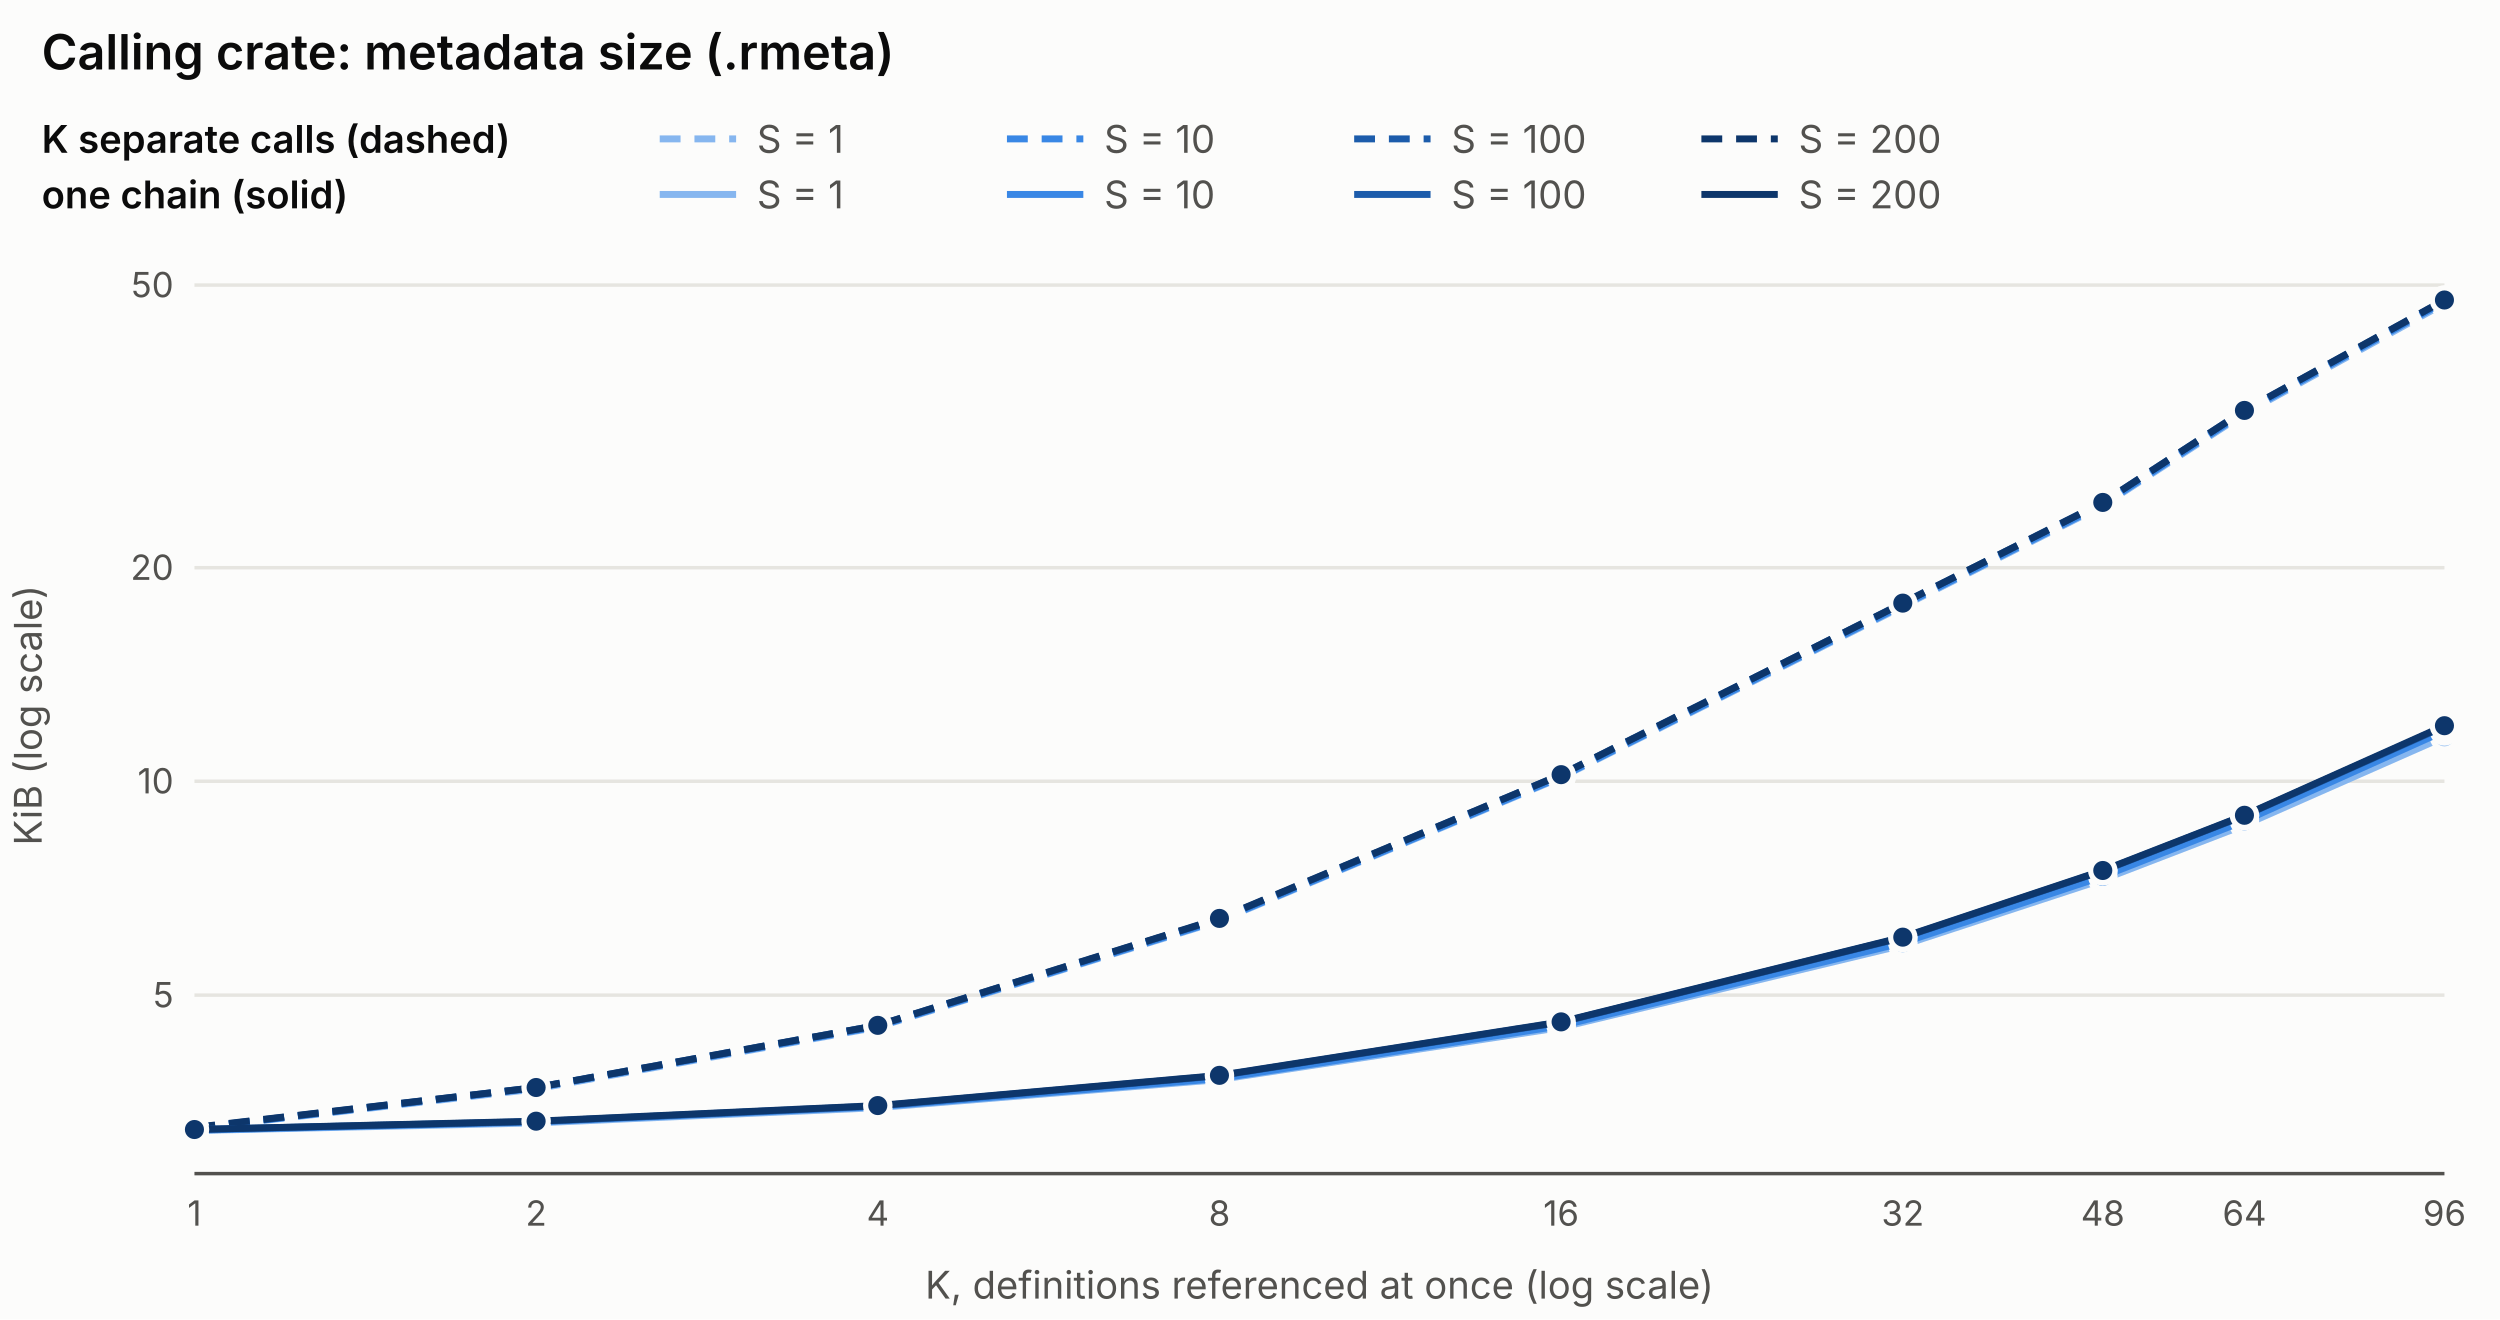
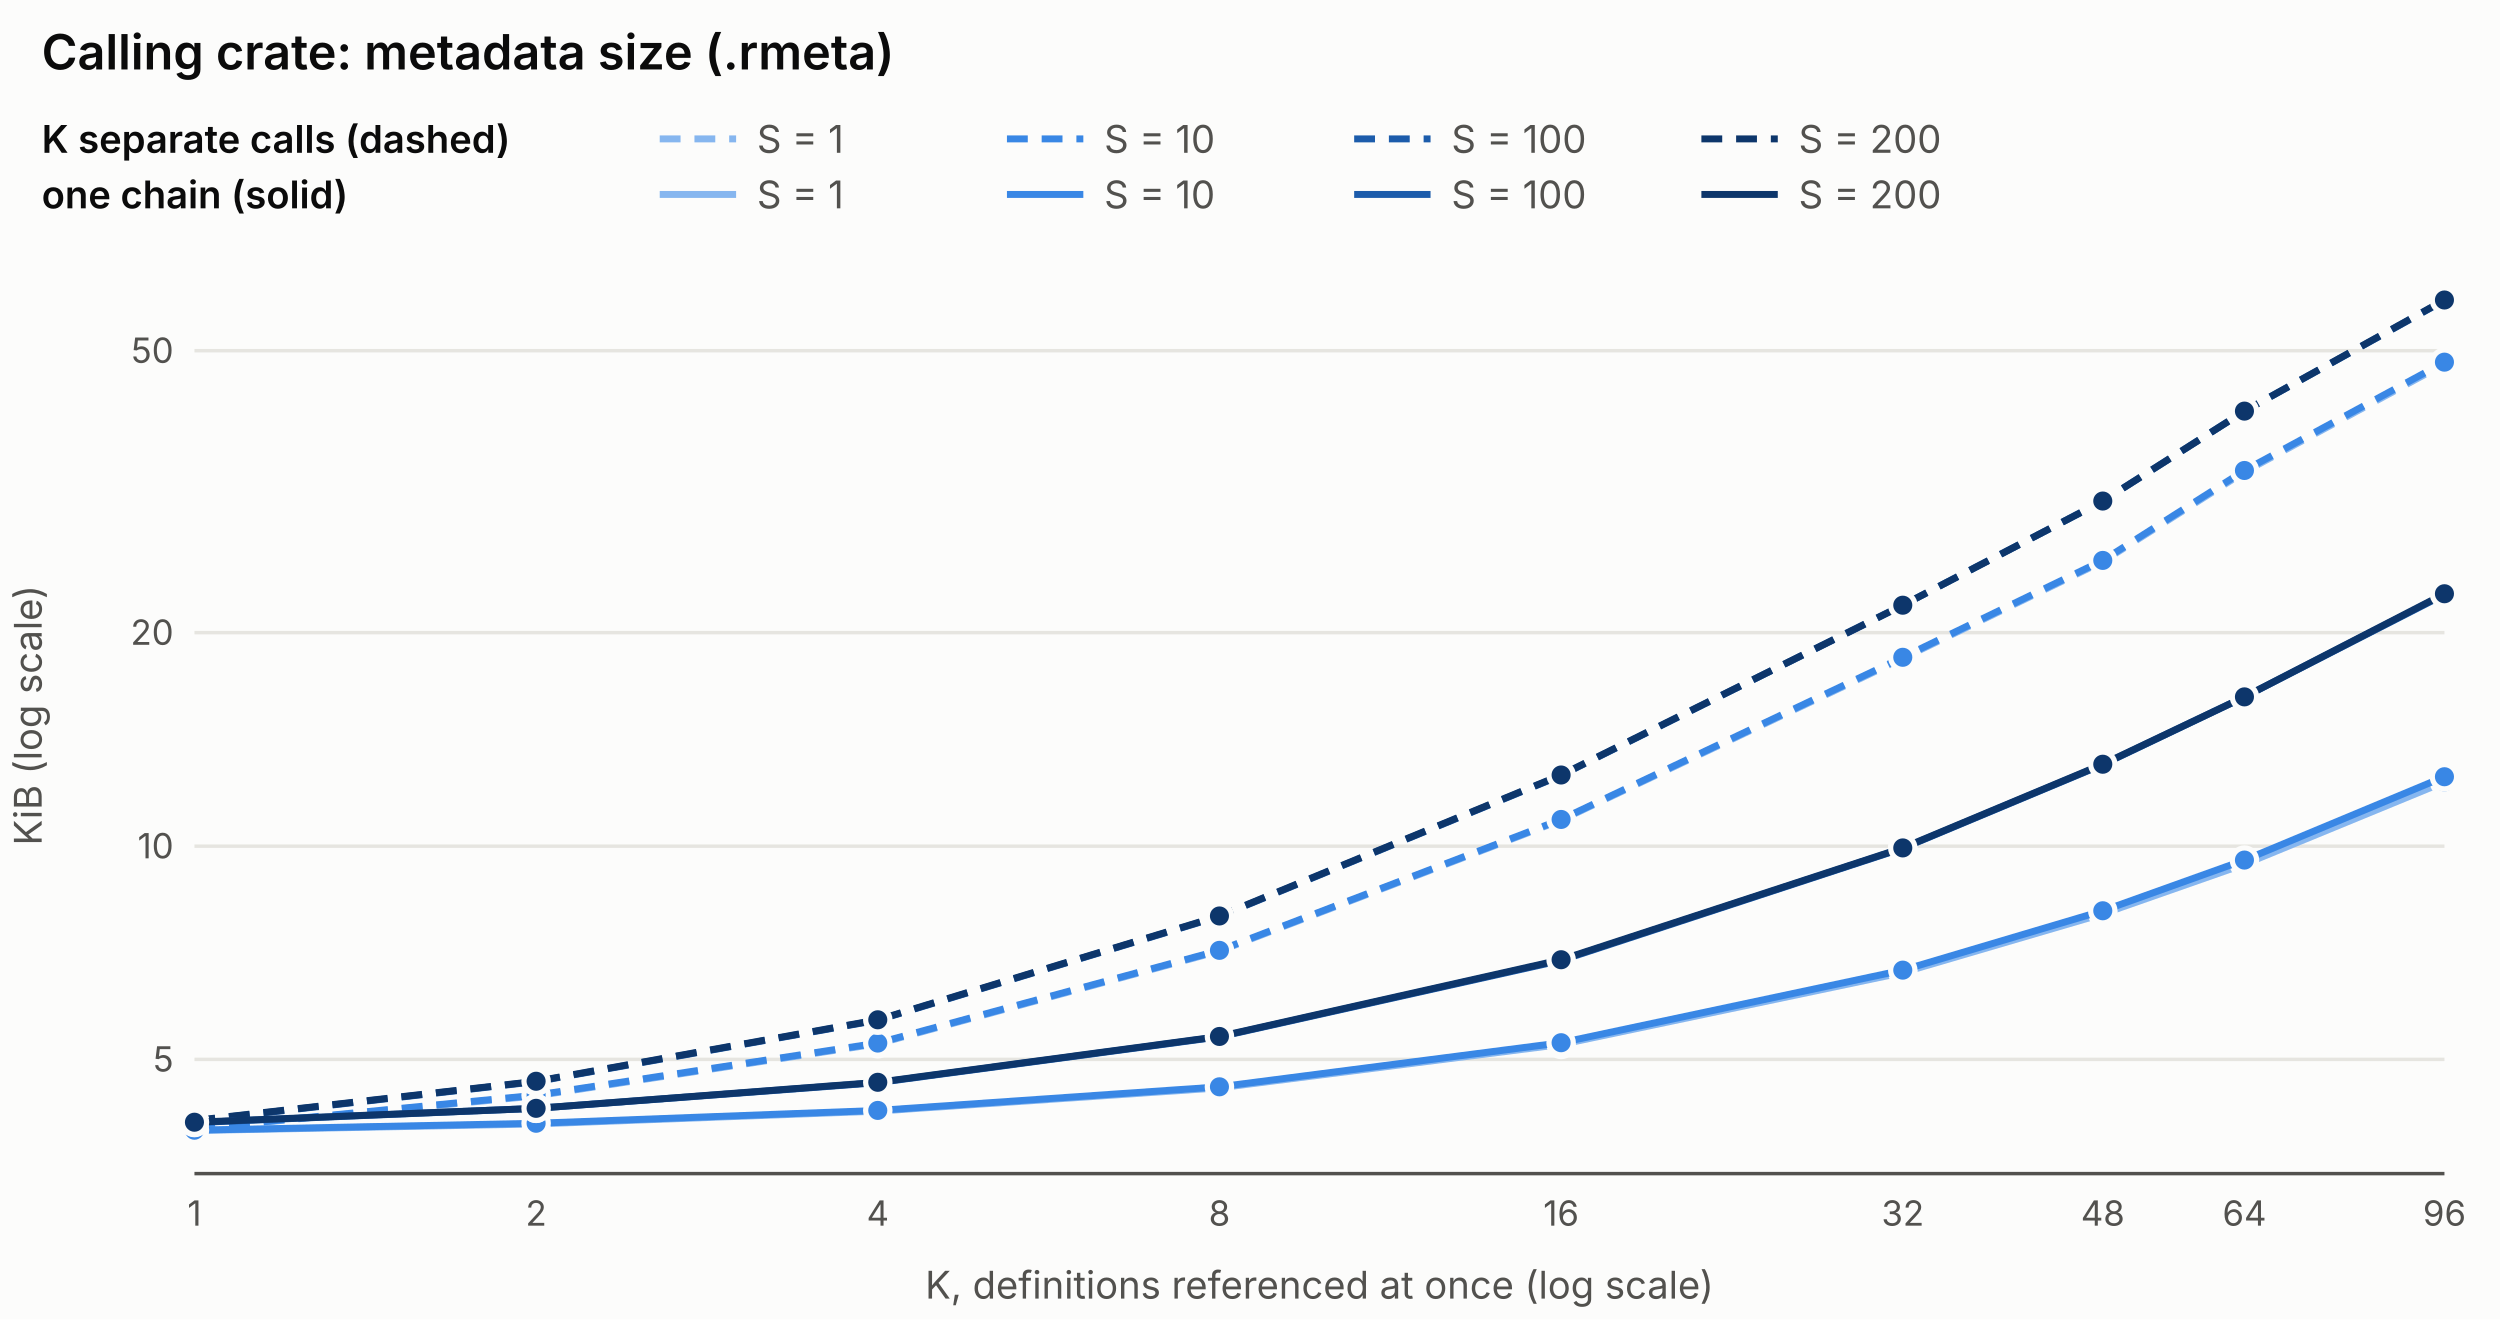
<svg xmlns="http://www.w3.org/2000/svg" viewBox="0 0 720 380" width="720" height="380" font-family="system-ui,-apple-system,Segoe UI,sans-serif" role="img" aria-label="Calling crate: metadata size (.rmeta)">
  <rect width="720" height="380" fill="#fcfcfb" />
  <text x="12" y="20" font-size="14" font-weight="600" fill="#0b0b0b">Calling crate: metadata size (.rmeta)</text>
  <text x="12" y="44" font-size="11" font-weight="600" fill="#0b0b0b">K separate calls (dashed)</text>
  <line x1="190" x2="212" y1="40" y2="40" stroke="#86b6ef" stroke-width="2" stroke-dasharray="6 4" />
  <text x="218" y="44" font-size="11" fill="#52514e">S = 1</text>
  <line x1="290" x2="312" y1="40" y2="40" stroke="#3987e5" stroke-width="2" stroke-dasharray="6 4" />
  <text x="318" y="44" font-size="11" fill="#52514e">S = 10</text>
  <line x1="390" x2="412" y1="40" y2="40" stroke="#1c5cab" stroke-width="2" stroke-dasharray="6 4" />
  <text x="418" y="44" font-size="11" fill="#52514e">S = 100</text>
  <line x1="490" x2="512" y1="40" y2="40" stroke="#0d366b" stroke-width="2" stroke-dasharray="6 4" />
  <text x="518" y="44" font-size="11" fill="#52514e">S = 200</text>
  <text x="12" y="60" font-size="11" font-weight="600" fill="#0b0b0b">one chain (solid)</text>
  <line x1="190" x2="212" y1="56" y2="56" stroke="#86b6ef" stroke-width="2" />
  <text x="218" y="60" font-size="11" fill="#52514e">S = 1</text>
  <line x1="290" x2="312" y1="56" y2="56" stroke="#3987e5" stroke-width="2" />
  <text x="318" y="60" font-size="11" fill="#52514e">S = 10</text>
  <line x1="390" x2="412" y1="56" y2="56" stroke="#1c5cab" stroke-width="2" />
  <text x="418" y="60" font-size="11" fill="#52514e">S = 100</text>
  <line x1="490" x2="512" y1="56" y2="56" stroke="#0d366b" stroke-width="2" />
  <text x="518" y="60" font-size="11" fill="#52514e">S = 200</text>
-   <line x1="56" x2="704" y1="286.6" y2="286.6" stroke="#e6e5e0" />
-   <text x="50" y="290.1" font-size="10" fill="#52514e" text-anchor="end">5</text>
-   <line x1="56" x2="704" y1="225.0" y2="225.0" stroke="#e6e5e0" />
-   <text x="50" y="228.5" font-size="10" fill="#52514e" text-anchor="end">10</text>
-   <line x1="56" x2="704" y1="163.5" y2="163.5" stroke="#e6e5e0" />
-   <text x="50" y="167.0" font-size="10" fill="#52514e" text-anchor="end">20</text>
-   <line x1="56" x2="704" y1="82.1" y2="82.1" stroke="#e6e5e0" />
-   <text x="50" y="85.6" font-size="10" fill="#52514e" text-anchor="end">50</text>
+   <line x1="56" x2="704" y1="305.1" y2="305.1" stroke="#e6e5e0" />
+   <text x="50" y="308.6" font-size="10" fill="#52514e" text-anchor="end">5</text>
+   <line x1="56" x2="704" y1="243.7" y2="243.7" stroke="#e6e5e0" />
+   <text x="50" y="247.2" font-size="10" fill="#52514e" text-anchor="end">10</text>
+   <line x1="56" x2="704" y1="182.2" y2="182.2" stroke="#e6e5e0" />
+   <text x="50" y="185.7" font-size="10" fill="#52514e" text-anchor="end">20</text>
+   <line x1="56" x2="704" y1="101.0" y2="101.0" stroke="#e6e5e0" />
+   <text x="50" y="104.5" font-size="10" fill="#52514e" text-anchor="end">50</text>
  <text x="56.0" y="353" font-size="10" fill="#52514e" text-anchor="middle">1</text>
  <text x="154.4" y="353" font-size="10" fill="#52514e" text-anchor="middle">2</text>
  <text x="252.8" y="353" font-size="10" fill="#52514e" text-anchor="middle">4</text>
  <text x="351.2" y="353" font-size="10" fill="#52514e" text-anchor="middle">8</text>
  <text x="449.6" y="353" font-size="10" fill="#52514e" text-anchor="middle">16</text>
  <text x="548.0" y="353" font-size="10" fill="#52514e" text-anchor="middle">32</text>
  <text x="605.6" y="353" font-size="10" fill="#52514e" text-anchor="middle">48</text>
  <text x="646.4" y="353" font-size="10" fill="#52514e" text-anchor="middle">64</text>
  <text x="704.0" y="353" font-size="10" fill="#52514e" text-anchor="middle">96</text>
  <line x1="56" x2="704" y1="338" y2="338" stroke="#52514e" />
  <text x="380" y="374" font-size="11" fill="#52514e" text-anchor="middle">K, definitions referenced at once (log scale)</text>
  <text x="12" y="206" font-size="11" fill="#52514e" text-anchor="middle" transform="rotate(-90 12 206)">KiB (log scale)</text>
-   <path d="M56.0,325.0 L154.4,313.6 L252.8,295.8 L351.2,265.2 L449.6,223.9 L548.0,174.6 L605.6,145.6 L646.4,119.1 L704.0,87.4" fill="none" stroke="#86b6ef" stroke-width="2" stroke-linejoin="round" stroke-dasharray="6 4" />
-   <circle cx="56.0" cy="325.0" r="3.5" fill="#86b6ef" stroke="#fcfcfb" stroke-width="1.5" />
-   <circle cx="154.4" cy="313.6" r="3.5" fill="#86b6ef" stroke="#fcfcfb" stroke-width="1.5" />
-   <circle cx="252.8" cy="295.8" r="3.5" fill="#86b6ef" stroke="#fcfcfb" stroke-width="1.5" />
-   <circle cx="351.2" cy="265.2" r="3.5" fill="#86b6ef" stroke="#fcfcfb" stroke-width="1.5" />
-   <circle cx="449.6" cy="223.9" r="3.5" fill="#86b6ef" stroke="#fcfcfb" stroke-width="1.5" />
-   <circle cx="548.0" cy="174.6" r="3.5" fill="#86b6ef" stroke="#fcfcfb" stroke-width="1.5" />
-   <circle cx="605.6" cy="145.6" r="3.5" fill="#86b6ef" stroke="#fcfcfb" stroke-width="1.5" />
-   <circle cx="646.4" cy="119.1" r="3.5" fill="#86b6ef" stroke="#fcfcfb" stroke-width="1.5" />
-   <circle cx="704.0" cy="87.4" r="3.5" fill="#86b6ef" stroke="#fcfcfb" stroke-width="1.5" />
-   <path d="M56.0,324.9 L154.4,313.3 L252.8,295.6 L351.2,265.0 L449.6,223.7 L548.0,174.3 L605.6,145.3 L646.4,118.7 L704.0,86.9" fill="none" stroke="#3987e5" stroke-width="2" stroke-linejoin="round" stroke-dasharray="6 4" />
-   <circle cx="56.0" cy="324.9" r="3.5" fill="#3987e5" stroke="#fcfcfb" stroke-width="1.5" />
-   <circle cx="154.4" cy="313.3" r="3.5" fill="#3987e5" stroke="#fcfcfb" stroke-width="1.5" />
-   <circle cx="252.8" cy="295.6" r="3.5" fill="#3987e5" stroke="#fcfcfb" stroke-width="1.5" />
-   <circle cx="351.2" cy="265.0" r="3.5" fill="#3987e5" stroke="#fcfcfb" stroke-width="1.5" />
-   <circle cx="449.6" cy="223.7" r="3.5" fill="#3987e5" stroke="#fcfcfb" stroke-width="1.5" />
-   <circle cx="548.0" cy="174.3" r="3.5" fill="#3987e5" stroke="#fcfcfb" stroke-width="1.5" />
-   <circle cx="605.6" cy="145.3" r="3.5" fill="#3987e5" stroke="#fcfcfb" stroke-width="1.5" />
-   <circle cx="646.4" cy="118.7" r="3.5" fill="#3987e5" stroke="#fcfcfb" stroke-width="1.5" />
-   <circle cx="704.0" cy="86.9" r="3.5" fill="#3987e5" stroke="#fcfcfb" stroke-width="1.5" />
-   <path d="M56.0,324.8 L154.4,313.2 L252.8,295.3 L351.2,264.6 L449.6,223.1 L548.0,173.7 L605.6,144.7 L646.4,118.2 L704.0,86.5" fill="none" stroke="#1c5cab" stroke-width="2" stroke-linejoin="round" stroke-dasharray="6 4" />
-   <circle cx="56.0" cy="324.8" r="3.5" fill="#1c5cab" stroke="#fcfcfb" stroke-width="1.5" />
-   <circle cx="154.4" cy="313.2" r="3.5" fill="#1c5cab" stroke="#fcfcfb" stroke-width="1.5" />
-   <circle cx="252.8" cy="295.3" r="3.5" fill="#1c5cab" stroke="#fcfcfb" stroke-width="1.5" />
-   <circle cx="351.2" cy="264.6" r="3.5" fill="#1c5cab" stroke="#fcfcfb" stroke-width="1.5" />
-   <circle cx="449.6" cy="223.1" r="3.5" fill="#1c5cab" stroke="#fcfcfb" stroke-width="1.5" />
-   <circle cx="548.0" cy="173.7" r="3.5" fill="#1c5cab" stroke="#fcfcfb" stroke-width="1.5" />
-   <circle cx="605.6" cy="144.7" r="3.5" fill="#1c5cab" stroke="#fcfcfb" stroke-width="1.5" />
-   <circle cx="646.4" cy="118.2" r="3.5" fill="#1c5cab" stroke="#fcfcfb" stroke-width="1.5" />
+   <path d="M56.0,325.1 L154.4,315.6 L252.8,300.6 L351.2,273.9 L449.6,236.2 L548.0,189.6 L605.6,161.7 L646.4,135.9 L704.0,104.8" fill="none" stroke="#86b6ef" stroke-width="2" stroke-linejoin="round" stroke-dasharray="6 4" />
+   <circle cx="56.0" cy="325.1" r="3.5" fill="#86b6ef" stroke="#fcfcfb" stroke-width="1.5" />
+   <circle cx="154.4" cy="315.6" r="3.5" fill="#86b6ef" stroke="#fcfcfb" stroke-width="1.5" />
+   <circle cx="252.8" cy="300.6" r="3.5" fill="#86b6ef" stroke="#fcfcfb" stroke-width="1.5" />
+   <circle cx="351.2" cy="273.9" r="3.5" fill="#86b6ef" stroke="#fcfcfb" stroke-width="1.5" />
+   <circle cx="449.6" cy="236.2" r="3.5" fill="#86b6ef" stroke="#fcfcfb" stroke-width="1.5" />
+   <circle cx="548.0" cy="189.6" r="3.5" fill="#86b6ef" stroke="#fcfcfb" stroke-width="1.5" />
+   <circle cx="605.6" cy="161.7" r="3.5" fill="#86b6ef" stroke="#fcfcfb" stroke-width="1.5" />
+   <circle cx="646.4" cy="135.9" r="3.5" fill="#86b6ef" stroke="#fcfcfb" stroke-width="1.5" />
+   <circle cx="704.0" cy="104.8" r="3.5" fill="#86b6ef" stroke="#fcfcfb" stroke-width="1.5" />
+   <path d="M56.0,325.0 L154.4,315.4 L252.8,300.4 L351.2,273.7 L449.6,236.0 L548.0,189.3 L605.6,161.4 L646.4,135.5 L704.0,104.3" fill="none" stroke="#3987e5" stroke-width="2" stroke-linejoin="round" stroke-dasharray="6 4" />
+   <circle cx="56.0" cy="325.0" r="3.5" fill="#3987e5" stroke="#fcfcfb" stroke-width="1.5" />
+   <circle cx="154.4" cy="315.4" r="3.5" fill="#3987e5" stroke="#fcfcfb" stroke-width="1.5" />
+   <circle cx="252.8" cy="300.4" r="3.5" fill="#3987e5" stroke="#fcfcfb" stroke-width="1.5" />
+   <circle cx="351.2" cy="273.7" r="3.5" fill="#3987e5" stroke="#fcfcfb" stroke-width="1.5" />
+   <circle cx="449.6" cy="236.0" r="3.5" fill="#3987e5" stroke="#fcfcfb" stroke-width="1.5" />
+   <circle cx="548.0" cy="189.3" r="3.5" fill="#3987e5" stroke="#fcfcfb" stroke-width="1.5" />
+   <circle cx="605.6" cy="161.4" r="3.5" fill="#3987e5" stroke="#fcfcfb" stroke-width="1.5" />
+   <circle cx="646.4" cy="135.5" r="3.5" fill="#3987e5" stroke="#fcfcfb" stroke-width="1.5" />
+   <circle cx="704.0" cy="104.3" r="3.5" fill="#3987e5" stroke="#fcfcfb" stroke-width="1.5" />
+   <path d="M56.0,322.8 L154.4,311.5 L252.8,293.8 L351.2,263.9 L449.6,223.3 L548.0,174.3 L605.6,144.3 L646.4,118.4 L704.0,86.5" fill="none" stroke="#1c5cab" stroke-width="2" stroke-linejoin="round" stroke-dasharray="6 4" />
+   <circle cx="56.0" cy="322.8" r="3.5" fill="#1c5cab" stroke="#fcfcfb" stroke-width="1.5" />
+   <circle cx="154.4" cy="311.5" r="3.5" fill="#1c5cab" stroke="#fcfcfb" stroke-width="1.5" />
+   <circle cx="252.8" cy="293.8" r="3.5" fill="#1c5cab" stroke="#fcfcfb" stroke-width="1.5" />
+   <circle cx="351.2" cy="263.9" r="3.5" fill="#1c5cab" stroke="#fcfcfb" stroke-width="1.5" />
+   <circle cx="449.6" cy="223.3" r="3.5" fill="#1c5cab" stroke="#fcfcfb" stroke-width="1.5" />
+   <circle cx="548.0" cy="174.3" r="3.5" fill="#1c5cab" stroke="#fcfcfb" stroke-width="1.5" />
+   <circle cx="605.6" cy="144.3" r="3.5" fill="#1c5cab" stroke="#fcfcfb" stroke-width="1.5" />
+   <circle cx="646.4" cy="118.4" r="3.5" fill="#1c5cab" stroke="#fcfcfb" stroke-width="1.5" />
  <circle cx="704.0" cy="86.5" r="3.5" fill="#1c5cab" stroke="#fcfcfb" stroke-width="1.5" />
-   <path d="M56.0,324.7 L154.4,313.2 L252.8,295.3 L351.2,264.5 L449.6,223.1 L548.0,173.7 L605.6,144.7 L646.4,118.2 L704.0,86.4" fill="none" stroke="#0d366b" stroke-width="2" stroke-linejoin="round" stroke-dasharray="6 4" />
-   <circle cx="56.0" cy="324.7" r="3.5" fill="#0d366b" stroke="#fcfcfb" stroke-width="1.5" />
-   <circle cx="154.4" cy="313.2" r="3.5" fill="#0d366b" stroke="#fcfcfb" stroke-width="1.5" />
-   <circle cx="252.8" cy="295.3" r="3.5" fill="#0d366b" stroke="#fcfcfb" stroke-width="1.5" />
-   <circle cx="351.2" cy="264.5" r="3.5" fill="#0d366b" stroke="#fcfcfb" stroke-width="1.5" />
-   <circle cx="449.6" cy="223.1" r="3.5" fill="#0d366b" stroke="#fcfcfb" stroke-width="1.5" />
-   <circle cx="548.0" cy="173.7" r="3.5" fill="#0d366b" stroke="#fcfcfb" stroke-width="1.5" />
-   <circle cx="605.6" cy="144.7" r="3.5" fill="#0d366b" stroke="#fcfcfb" stroke-width="1.5" />
-   <circle cx="646.4" cy="118.2" r="3.5" fill="#0d366b" stroke="#fcfcfb" stroke-width="1.5" />
+   <path d="M56.0,322.7 L154.4,311.4 L252.8,293.7 L351.2,263.8 L449.6,223.2 L548.0,174.3 L605.6,144.3 L646.4,118.4 L704.0,86.4" fill="none" stroke="#0d366b" stroke-width="2" stroke-linejoin="round" stroke-dasharray="6 4" />
+   <circle cx="56.0" cy="322.7" r="3.5" fill="#0d366b" stroke="#fcfcfb" stroke-width="1.5" />
+   <circle cx="154.4" cy="311.4" r="3.5" fill="#0d366b" stroke="#fcfcfb" stroke-width="1.5" />
+   <circle cx="252.8" cy="293.7" r="3.5" fill="#0d366b" stroke="#fcfcfb" stroke-width="1.5" />
+   <circle cx="351.2" cy="263.8" r="3.5" fill="#0d366b" stroke="#fcfcfb" stroke-width="1.5" />
+   <circle cx="449.6" cy="223.2" r="3.5" fill="#0d366b" stroke="#fcfcfb" stroke-width="1.5" />
+   <circle cx="548.0" cy="174.3" r="3.5" fill="#0d366b" stroke="#fcfcfb" stroke-width="1.5" />
+   <circle cx="605.6" cy="144.3" r="3.5" fill="#0d366b" stroke="#fcfcfb" stroke-width="1.5" />
+   <circle cx="646.4" cy="118.4" r="3.5" fill="#0d366b" stroke="#fcfcfb" stroke-width="1.5" />
  <circle cx="704.0" cy="86.4" r="3.5" fill="#0d366b" stroke="#fcfcfb" stroke-width="1.5" />
-   <path d="M56.0,325.6 L154.4,323.4 L252.8,319.0 L351.2,310.9 L449.6,295.9 L548.0,272.2 L605.6,253.3 L646.4,237.6 L704.0,212.2" fill="none" stroke="#86b6ef" stroke-width="2" stroke-linejoin="round" />
+   <path d="M56.0,325.6 L154.4,323.7 L252.8,320.0 L351.2,313.3 L449.6,300.8 L548.0,280.1 L605.6,263.2 L646.4,248.9 L704.0,225.2" fill="none" stroke="#86b6ef" stroke-width="2" stroke-linejoin="round" />
  <circle cx="56.0" cy="325.6" r="3.5" fill="#86b6ef" stroke="#fcfcfb" stroke-width="1.5" />
-   <circle cx="154.4" cy="323.4" r="3.5" fill="#86b6ef" stroke="#fcfcfb" stroke-width="1.5" />
-   <circle cx="252.8" cy="319.0" r="3.5" fill="#86b6ef" stroke="#fcfcfb" stroke-width="1.5" />
-   <circle cx="351.2" cy="310.9" r="3.5" fill="#86b6ef" stroke="#fcfcfb" stroke-width="1.5" />
-   <circle cx="449.6" cy="295.9" r="3.5" fill="#86b6ef" stroke="#fcfcfb" stroke-width="1.5" />
-   <circle cx="548.0" cy="272.2" r="3.5" fill="#86b6ef" stroke="#fcfcfb" stroke-width="1.5" />
-   <circle cx="605.6" cy="253.3" r="3.5" fill="#86b6ef" stroke="#fcfcfb" stroke-width="1.5" />
-   <circle cx="646.4" cy="237.6" r="3.5" fill="#86b6ef" stroke="#fcfcfb" stroke-width="1.5" />
-   <circle cx="704.0" cy="212.2" r="3.5" fill="#86b6ef" stroke="#fcfcfb" stroke-width="1.5" />
-   <path d="M56.0,325.5 L154.4,323.1 L252.8,318.7 L351.2,310.6 L449.6,295.4 L548.0,271.5 L605.6,252.4 L646.4,236.4 L704.0,210.5" fill="none" stroke="#3987e5" stroke-width="2" stroke-linejoin="round" />
+   <circle cx="154.4" cy="323.7" r="3.5" fill="#86b6ef" stroke="#fcfcfb" stroke-width="1.5" />
+   <circle cx="252.8" cy="320.0" r="3.5" fill="#86b6ef" stroke="#fcfcfb" stroke-width="1.5" />
+   <circle cx="351.2" cy="313.3" r="3.5" fill="#86b6ef" stroke="#fcfcfb" stroke-width="1.5" />
+   <circle cx="449.6" cy="300.8" r="3.5" fill="#86b6ef" stroke="#fcfcfb" stroke-width="1.5" />
+   <circle cx="548.0" cy="280.1" r="3.5" fill="#86b6ef" stroke="#fcfcfb" stroke-width="1.5" />
+   <circle cx="605.6" cy="263.2" r="3.5" fill="#86b6ef" stroke="#fcfcfb" stroke-width="1.5" />
+   <circle cx="646.4" cy="248.9" r="3.5" fill="#86b6ef" stroke="#fcfcfb" stroke-width="1.5" />
+   <circle cx="704.0" cy="225.2" r="3.5" fill="#86b6ef" stroke="#fcfcfb" stroke-width="1.5" />
+   <path d="M56.0,325.5 L154.4,323.5 L252.8,319.8 L351.2,313.0 L449.6,300.3 L548.0,279.4 L605.6,262.3 L646.4,247.7 L704.0,223.7" fill="none" stroke="#3987e5" stroke-width="2" stroke-linejoin="round" />
  <circle cx="56.0" cy="325.5" r="3.5" fill="#3987e5" stroke="#fcfcfb" stroke-width="1.5" />
-   <circle cx="154.4" cy="323.1" r="3.5" fill="#3987e5" stroke="#fcfcfb" stroke-width="1.5" />
-   <circle cx="252.8" cy="318.7" r="3.5" fill="#3987e5" stroke="#fcfcfb" stroke-width="1.5" />
-   <circle cx="351.2" cy="310.6" r="3.5" fill="#3987e5" stroke="#fcfcfb" stroke-width="1.5" />
-   <circle cx="449.6" cy="295.4" r="3.5" fill="#3987e5" stroke="#fcfcfb" stroke-width="1.5" />
-   <circle cx="548.0" cy="271.5" r="3.5" fill="#3987e5" stroke="#fcfcfb" stroke-width="1.5" />
-   <circle cx="605.6" cy="252.4" r="3.5" fill="#3987e5" stroke="#fcfcfb" stroke-width="1.5" />
-   <circle cx="646.4" cy="236.4" r="3.5" fill="#3987e5" stroke="#fcfcfb" stroke-width="1.5" />
-   <circle cx="704.0" cy="210.5" r="3.5" fill="#3987e5" stroke="#fcfcfb" stroke-width="1.5" />
-   <path d="M56.0,325.3 L154.4,323.0 L252.8,318.5 L351.2,309.8 L449.6,294.4 L548.0,270.0 L605.6,250.8 L646.4,234.9 L704.0,209.2" fill="none" stroke="#1c5cab" stroke-width="2" stroke-linejoin="round" />
-   <circle cx="56.0" cy="325.3" r="3.5" fill="#1c5cab" stroke="#fcfcfb" stroke-width="1.5" />
-   <circle cx="154.4" cy="323.0" r="3.5" fill="#1c5cab" stroke="#fcfcfb" stroke-width="1.5" />
-   <circle cx="252.8" cy="318.5" r="3.5" fill="#1c5cab" stroke="#fcfcfb" stroke-width="1.5" />
-   <circle cx="351.2" cy="309.8" r="3.5" fill="#1c5cab" stroke="#fcfcfb" stroke-width="1.5" />
-   <circle cx="449.6" cy="294.4" r="3.5" fill="#1c5cab" stroke="#fcfcfb" stroke-width="1.5" />
-   <circle cx="548.0" cy="270.0" r="3.5" fill="#1c5cab" stroke="#fcfcfb" stroke-width="1.5" />
-   <circle cx="605.6" cy="250.8" r="3.5" fill="#1c5cab" stroke="#fcfcfb" stroke-width="1.5" />
-   <circle cx="646.4" cy="234.9" r="3.5" fill="#1c5cab" stroke="#fcfcfb" stroke-width="1.5" />
-   <circle cx="704.0" cy="209.2" r="3.5" fill="#1c5cab" stroke="#fcfcfb" stroke-width="1.5" />
-   <path d="M56.0,325.3 L154.4,322.9 L252.8,318.4 L351.2,309.7 L449.6,294.3 L548.0,269.9 L605.6,250.7 L646.4,234.8 L704.0,209.0" fill="none" stroke="#0d366b" stroke-width="2" stroke-linejoin="round" />
-   <circle cx="56.0" cy="325.3" r="3.5" fill="#0d366b" stroke="#fcfcfb" stroke-width="1.5" />
-   <circle cx="154.4" cy="322.9" r="3.5" fill="#0d366b" stroke="#fcfcfb" stroke-width="1.5" />
-   <circle cx="252.8" cy="318.4" r="3.5" fill="#0d366b" stroke="#fcfcfb" stroke-width="1.5" />
-   <circle cx="351.2" cy="309.7" r="3.5" fill="#0d366b" stroke="#fcfcfb" stroke-width="1.5" />
-   <circle cx="449.6" cy="294.3" r="3.5" fill="#0d366b" stroke="#fcfcfb" stroke-width="1.5" />
-   <circle cx="548.0" cy="269.9" r="3.5" fill="#0d366b" stroke="#fcfcfb" stroke-width="1.5" />
-   <circle cx="605.6" cy="250.7" r="3.5" fill="#0d366b" stroke="#fcfcfb" stroke-width="1.5" />
-   <circle cx="646.4" cy="234.8" r="3.5" fill="#0d366b" stroke="#fcfcfb" stroke-width="1.5" />
-   <circle cx="704.0" cy="209.0" r="3.5" fill="#0d366b" stroke="#fcfcfb" stroke-width="1.5" />
+   <circle cx="154.4" cy="323.5" r="3.5" fill="#3987e5" stroke="#fcfcfb" stroke-width="1.5" />
+   <circle cx="252.8" cy="319.8" r="3.5" fill="#3987e5" stroke="#fcfcfb" stroke-width="1.5" />
+   <circle cx="351.2" cy="313.0" r="3.5" fill="#3987e5" stroke="#fcfcfb" stroke-width="1.5" />
+   <circle cx="449.6" cy="300.3" r="3.5" fill="#3987e5" stroke="#fcfcfb" stroke-width="1.5" />
+   <circle cx="548.0" cy="279.4" r="3.5" fill="#3987e5" stroke="#fcfcfb" stroke-width="1.5" />
+   <circle cx="605.6" cy="262.3" r="3.5" fill="#3987e5" stroke="#fcfcfb" stroke-width="1.5" />
+   <circle cx="646.4" cy="247.7" r="3.5" fill="#3987e5" stroke="#fcfcfb" stroke-width="1.5" />
+   <circle cx="704.0" cy="223.7" r="3.5" fill="#3987e5" stroke="#fcfcfb" stroke-width="1.5" />
+   <path d="M56.0,323.3 L154.4,319.2 L252.8,311.8 L351.2,298.6 L449.6,276.6 L548.0,244.3 L605.6,220.2 L646.4,200.7 L704.0,171.2" fill="none" stroke="#1c5cab" stroke-width="2" stroke-linejoin="round" />
+   <circle cx="56.0" cy="323.3" r="3.5" fill="#1c5cab" stroke="#fcfcfb" stroke-width="1.5" />
+   <circle cx="154.4" cy="319.2" r="3.5" fill="#1c5cab" stroke="#fcfcfb" stroke-width="1.5" />
+   <circle cx="252.8" cy="311.8" r="3.5" fill="#1c5cab" stroke="#fcfcfb" stroke-width="1.5" />
+   <circle cx="351.2" cy="298.6" r="3.5" fill="#1c5cab" stroke="#fcfcfb" stroke-width="1.5" />
+   <circle cx="449.6" cy="276.6" r="3.5" fill="#1c5cab" stroke="#fcfcfb" stroke-width="1.5" />
+   <circle cx="548.0" cy="244.3" r="3.5" fill="#1c5cab" stroke="#fcfcfb" stroke-width="1.5" />
+   <circle cx="605.6" cy="220.2" r="3.5" fill="#1c5cab" stroke="#fcfcfb" stroke-width="1.5" />
+   <circle cx="646.4" cy="200.7" r="3.5" fill="#1c5cab" stroke="#fcfcfb" stroke-width="1.5" />
+   <circle cx="704.0" cy="171.2" r="3.5" fill="#1c5cab" stroke="#fcfcfb" stroke-width="1.5" />
+   <path d="M56.0,323.2 L154.4,319.2 L252.8,311.7 L351.2,298.5 L449.6,276.4 L548.0,244.2 L605.6,220.1 L646.4,200.7 L704.0,171.0" fill="none" stroke="#0d366b" stroke-width="2" stroke-linejoin="round" />
+   <circle cx="56.0" cy="323.2" r="3.5" fill="#0d366b" stroke="#fcfcfb" stroke-width="1.5" />
+   <circle cx="154.4" cy="319.2" r="3.5" fill="#0d366b" stroke="#fcfcfb" stroke-width="1.5" />
+   <circle cx="252.8" cy="311.7" r="3.5" fill="#0d366b" stroke="#fcfcfb" stroke-width="1.5" />
+   <circle cx="351.2" cy="298.5" r="3.5" fill="#0d366b" stroke="#fcfcfb" stroke-width="1.5" />
+   <circle cx="449.6" cy="276.4" r="3.5" fill="#0d366b" stroke="#fcfcfb" stroke-width="1.5" />
+   <circle cx="548.0" cy="244.2" r="3.5" fill="#0d366b" stroke="#fcfcfb" stroke-width="1.5" />
+   <circle cx="605.6" cy="220.1" r="3.5" fill="#0d366b" stroke="#fcfcfb" stroke-width="1.5" />
+   <circle cx="646.4" cy="200.7" r="3.5" fill="#0d366b" stroke="#fcfcfb" stroke-width="1.5" />
+   <circle cx="704.0" cy="171.0" r="3.5" fill="#0d366b" stroke="#fcfcfb" stroke-width="1.5" />
</svg>
